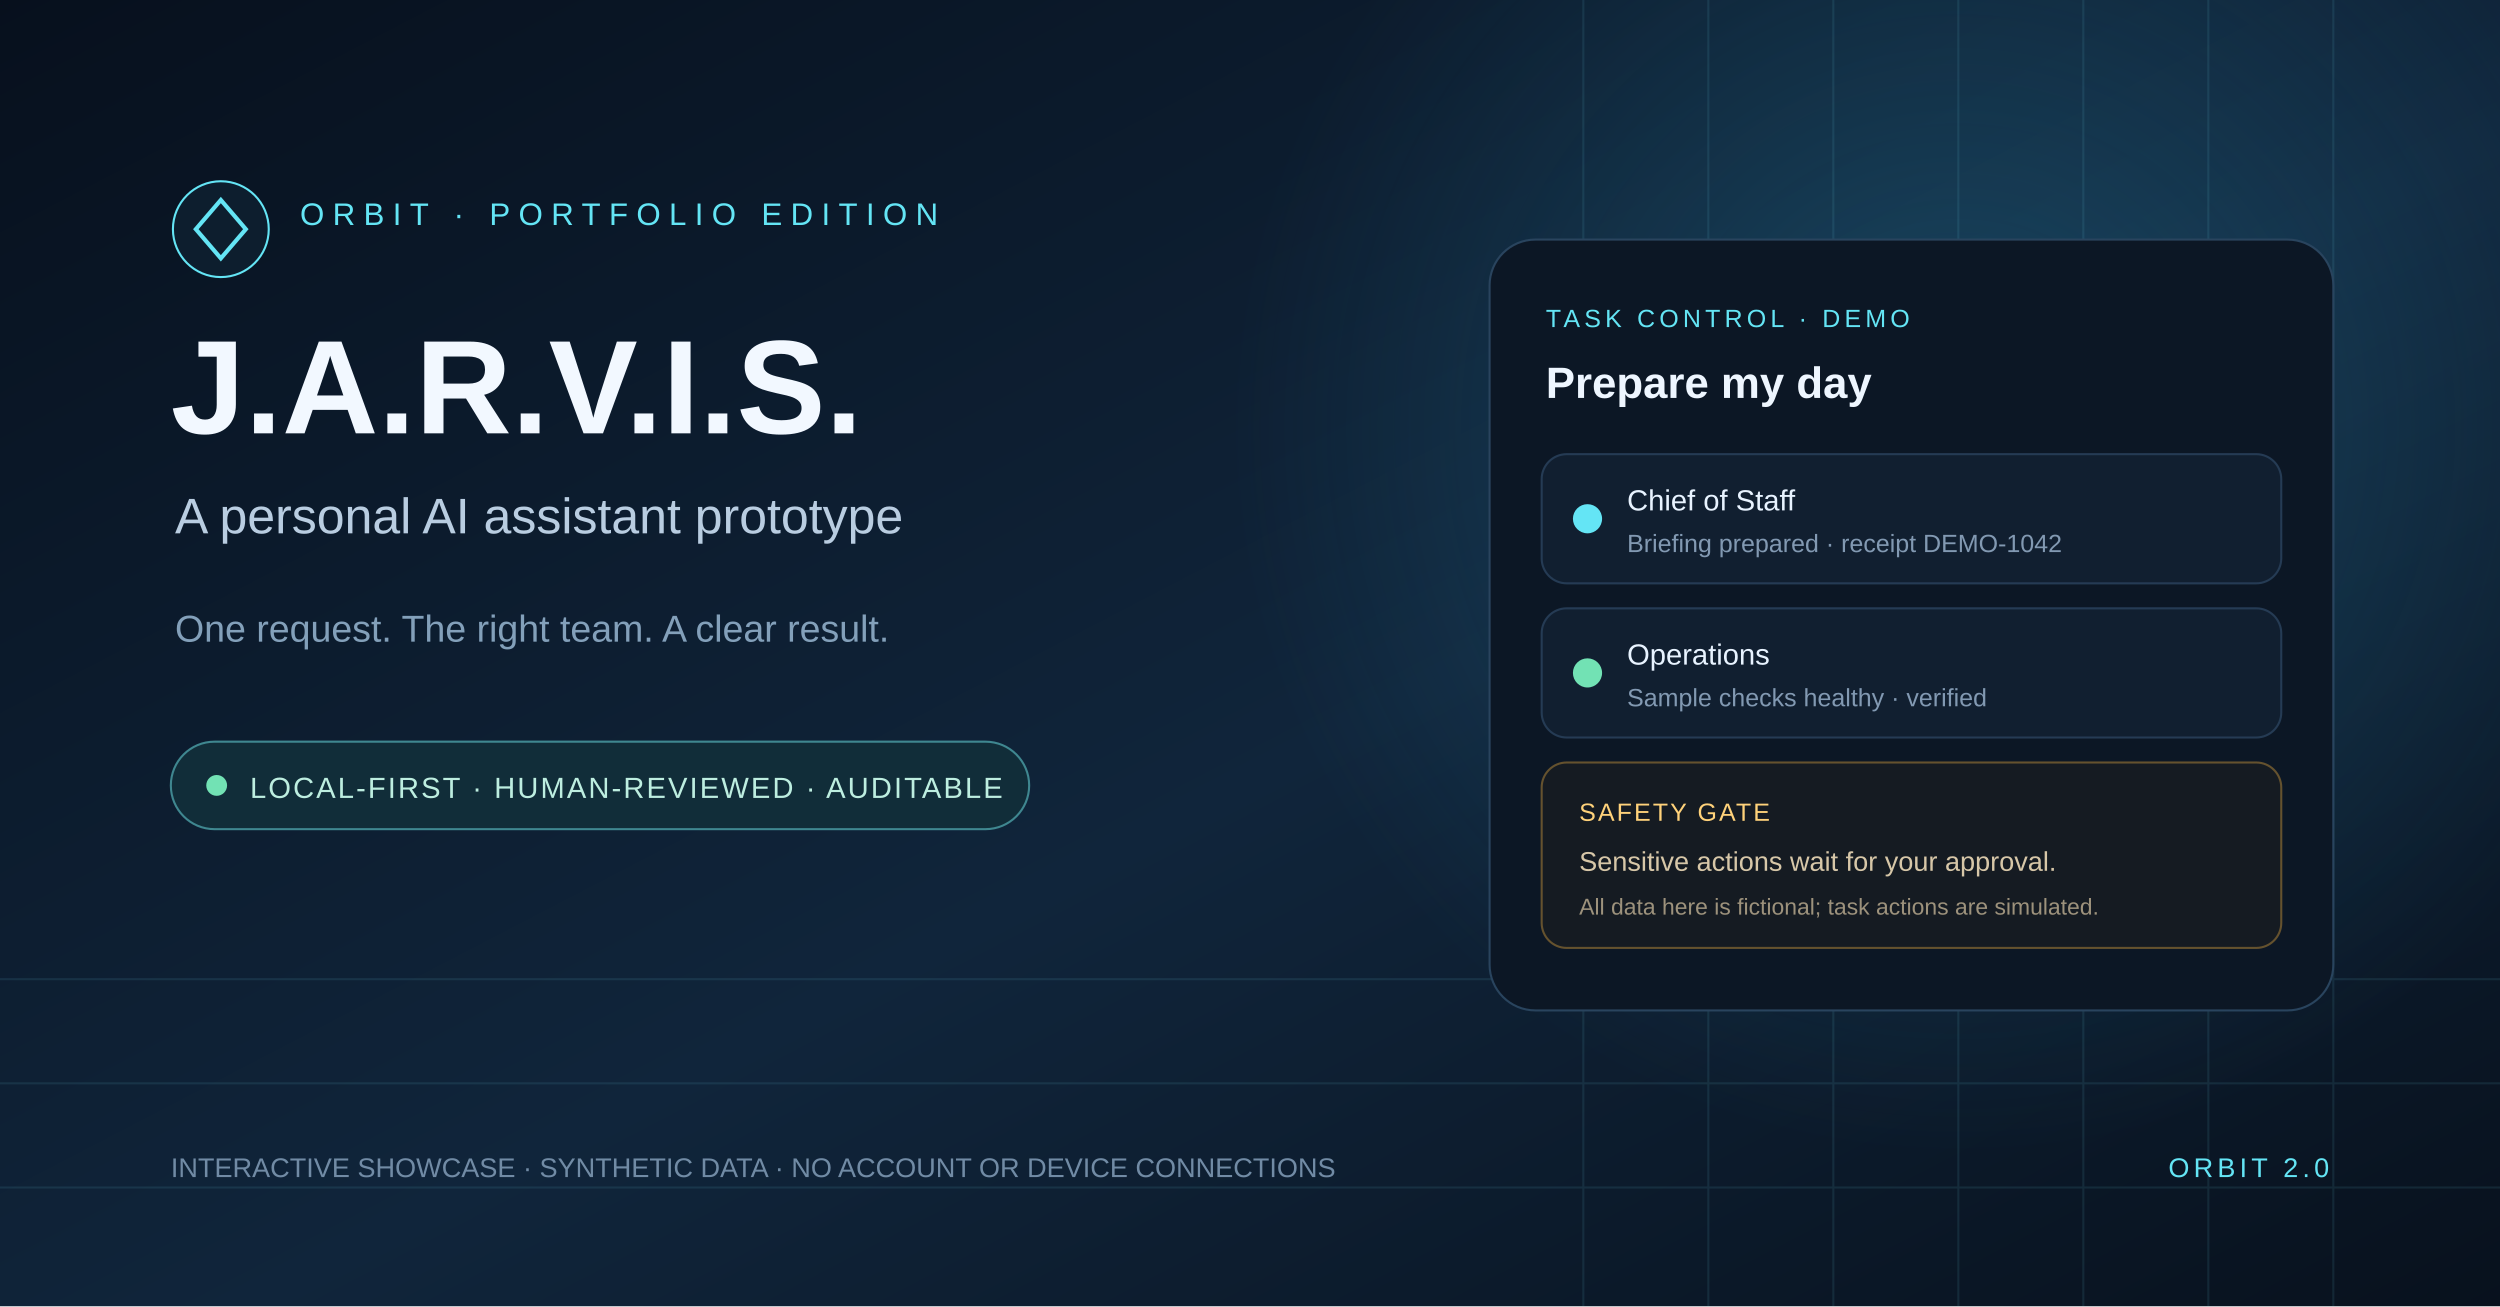
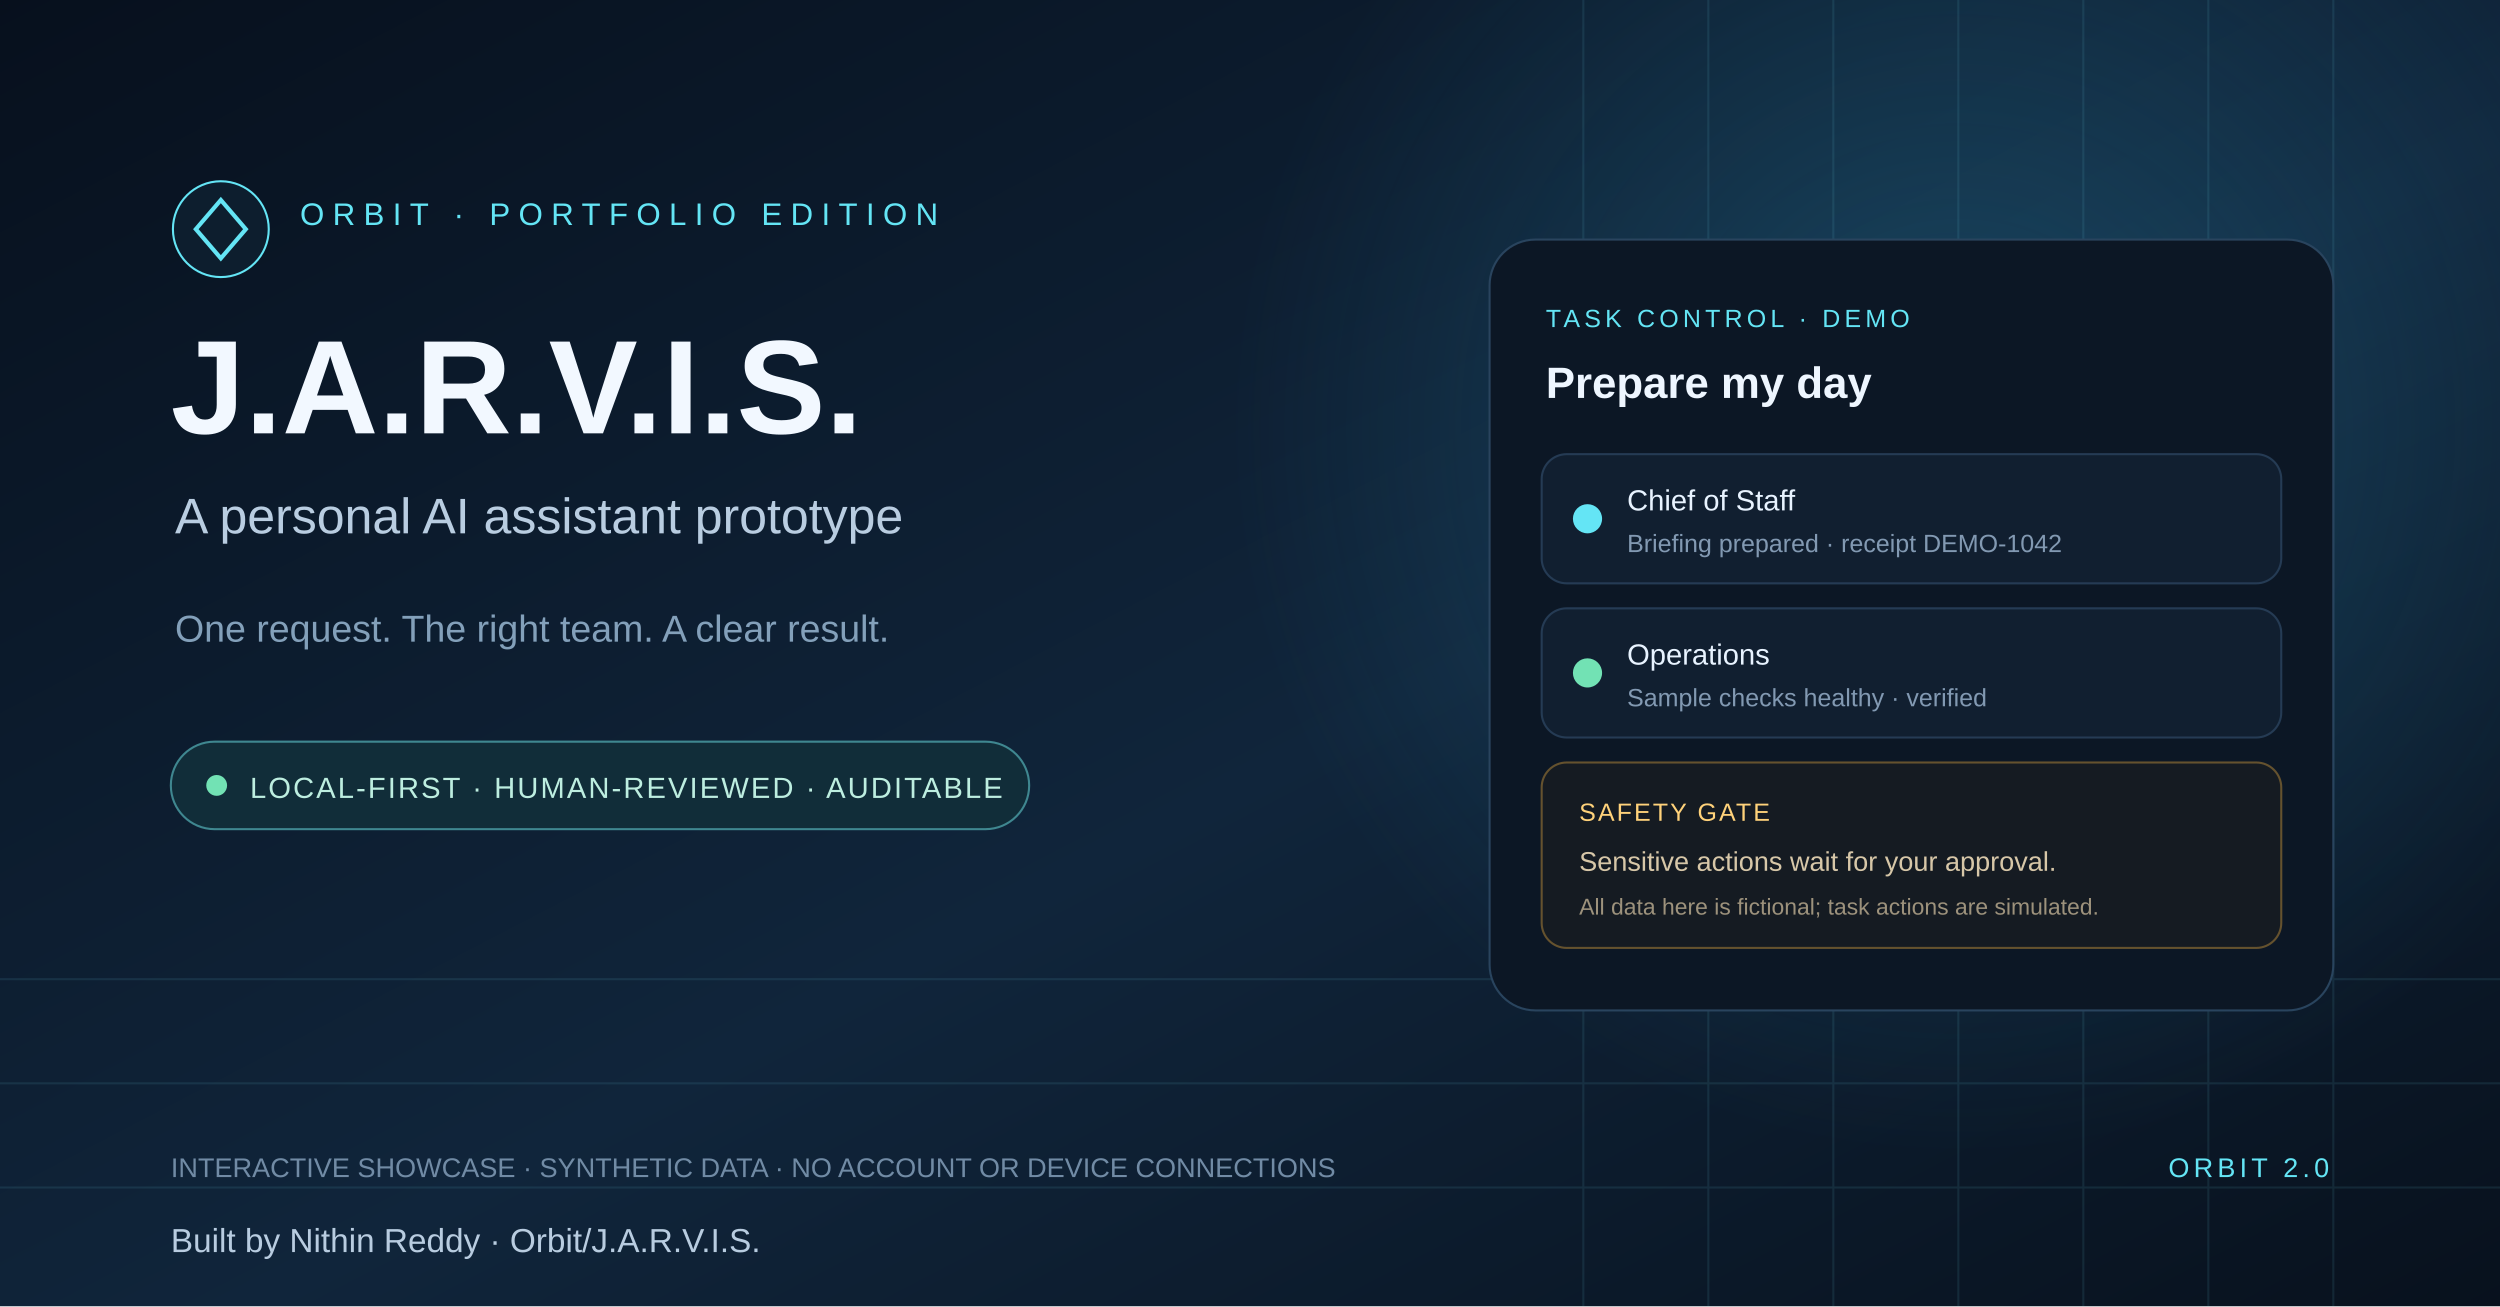
<svg xmlns="http://www.w3.org/2000/svg" width="1200" height="627" viewBox="0 0 1200 627" role="img" aria-labelledby="title desc">
  <defs>
    <linearGradient id="bg" x1="0" y1="0" x2="1" y2="1">
      <stop stop-color="#07101d" />
      <stop offset=".55" stop-color="#10253b" />
      <stop offset="1" stop-color="#08111d" />
    </linearGradient>
    <linearGradient id="glow" x1="0" y1="0" x2="1" y2="0">
      <stop stop-color="#63e3f4" />
      <stop offset="1" stop-color="#739bff" />
    </linearGradient>
    <radialGradient id="halo">
      <stop stop-color="#2c8aaf" stop-opacity=".34" />
      <stop offset="1" stop-color="#2c8aaf" stop-opacity="0" />
    </radialGradient>
  </defs>
  <rect width="1200" height="627" fill="url(#bg)" />
  <circle cx="940" cy="205" r="350" fill="url(#halo)" />
  <g stroke="#72dff0" stroke-opacity=".1">
    <path d="M0 470H1200M0 520H1200M0 570H1200M760 0V627M820 0V627M880 0V627M940 0V627M1000 0V627M1060 0V627M1120 0V627" />
  </g>
  <g transform="translate(82 86)">
    <circle cx="24" cy="24" r="23" fill="#0d1e2e" stroke="#64e5f5" />
    <path d="M24 10 36 24 24 38 12 24z" fill="none" stroke="#64e5f5" stroke-width="2" />
    <text x="62" y="22" fill="#64e5f5" font-family="Segoe UI,Arial,sans-serif" font-size="15" letter-spacing="4">ORBIT · PORTFOLIO EDITION</text>
    <text x="0" y="122" fill="#f2f8ff" font-family="Segoe UI,Arial,sans-serif" font-size="64" font-weight="700">J.A.R.V.I.S.</text>
    <text x="2" y="170" fill="#b9cde1" font-family="Segoe UI,Arial,sans-serif" font-size="24">A personal AI assistant prototype</text>
    <text x="2" y="222" fill="#83a0ba" font-family="Segoe UI,Arial,sans-serif" font-size="18">One request. The right team. A clear result.</text>
    <rect y="270" width="412" height="42" rx="21" fill="#112d39" stroke="#3f8790" />
    <circle cx="22" cy="291" r="5" fill="#72e2b4" />
    <text x="38" y="297" fill="#bdeee0" font-family="Segoe UI,Arial,sans-serif" font-size="14" letter-spacing="1">LOCAL-FIRST · HUMAN-REVIEWED · AUDITABLE</text>
  </g>
  <g transform="translate(715 115)">
    <rect width="405" height="370" rx="22" fill="#0c1725" stroke="#29445e" />
    <text x="27" y="42" fill="#64e5f5" font-family="Segoe UI,Arial,sans-serif" font-size="12" letter-spacing="2">TASK CONTROL · DEMO</text>
    <text x="27" y="76" fill="#eef6ff" font-family="Segoe UI,Arial,sans-serif" font-size="21" font-weight="600">Prepare my day</text>
    <rect x="25" y="103" width="355" height="62" rx="12" fill="#111f30" stroke="#253b54" />
    <circle cx="47" cy="134" r="7" fill="#64e5f5" />
    <text x="66" y="130" fill="#e8f3ff" font-family="Segoe UI,Arial,sans-serif" font-size="14">Chief of Staff</text>
    <text x="66" y="150" fill="#8299b2" font-family="Segoe UI,Arial,sans-serif" font-size="12">Briefing prepared · receipt DEMO-1042</text>
    <rect x="25" y="177" width="355" height="62" rx="12" fill="#111f30" stroke="#253b54" />
    <circle cx="47" cy="208" r="7" fill="#72e2b4" />
    <text x="66" y="204" fill="#e8f3ff" font-family="Segoe UI,Arial,sans-serif" font-size="14">Operations</text>
    <text x="66" y="224" fill="#8299b2" font-family="Segoe UI,Arial,sans-serif" font-size="12">Sample checks healthy · verified</text>
    <rect x="25" y="251" width="355" height="89" rx="12" fill="#151b22" stroke="#65522e" />
    <text x="43" y="279" fill="#ffd27a" font-family="Segoe UI,Arial,sans-serif" font-size="12" letter-spacing="1">SAFETY GATE</text>
    <text x="43" y="303" fill="#d7c7a8" font-family="Segoe UI,Arial,sans-serif" font-size="13">Sensitive actions wait for your approval.</text>
    <text x="43" y="324" fill="#9d927c" font-family="Segoe UI,Arial,sans-serif" font-size="11">All data here is fictional; task actions are simulated.</text>
  </g>
  <text x="82" y="565" fill="#718ba5" font-family="Segoe UI,Arial,sans-serif" font-size="13">INTERACTIVE SHOWCASE · SYNTHETIC DATA · NO ACCOUNT OR DEVICE CONNECTIONS</text>
  <text x="1118" y="565" text-anchor="end" fill="#64e5f5" font-family="Segoe UI,Arial,sans-serif" font-size="13" letter-spacing="2">ORBIT 2.0</text>
+   <text x="82" y="601" fill="#b8cce0" font-family="Segoe UI,Arial,sans-serif" font-size="16">Built by Nithin Reddy · Orbit/J.A.R.V.I.S.</text>
</svg>
